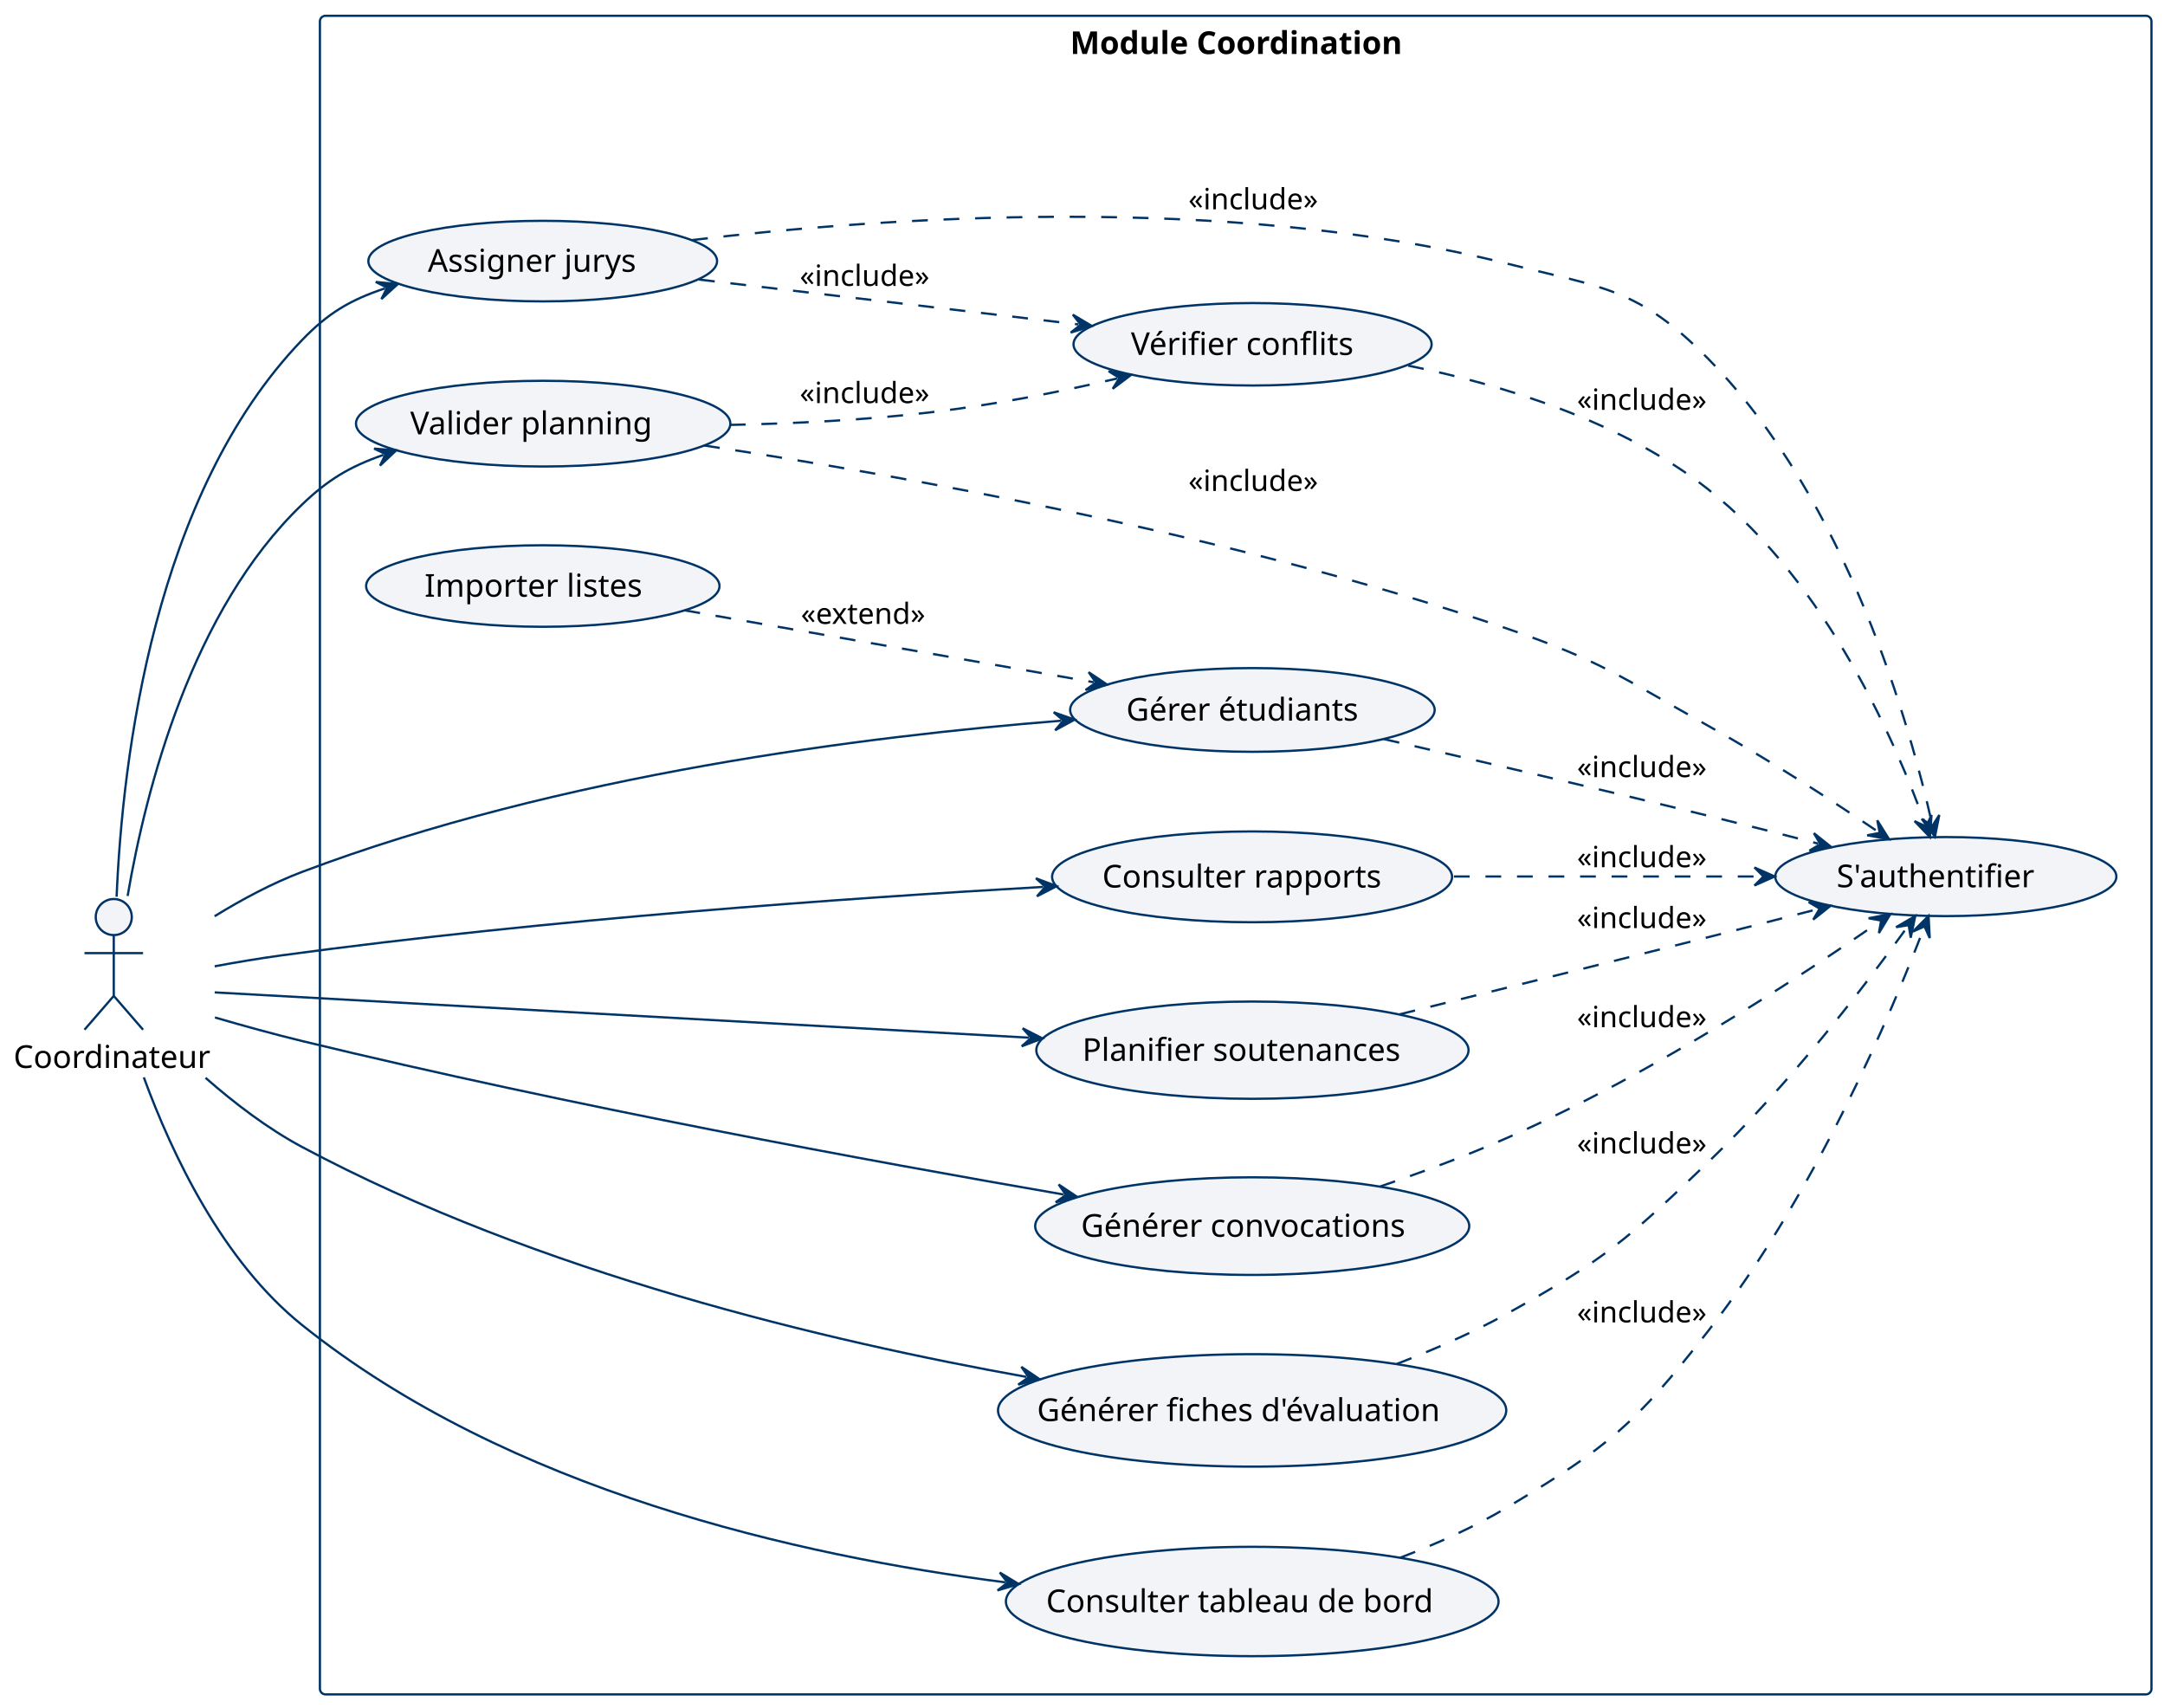
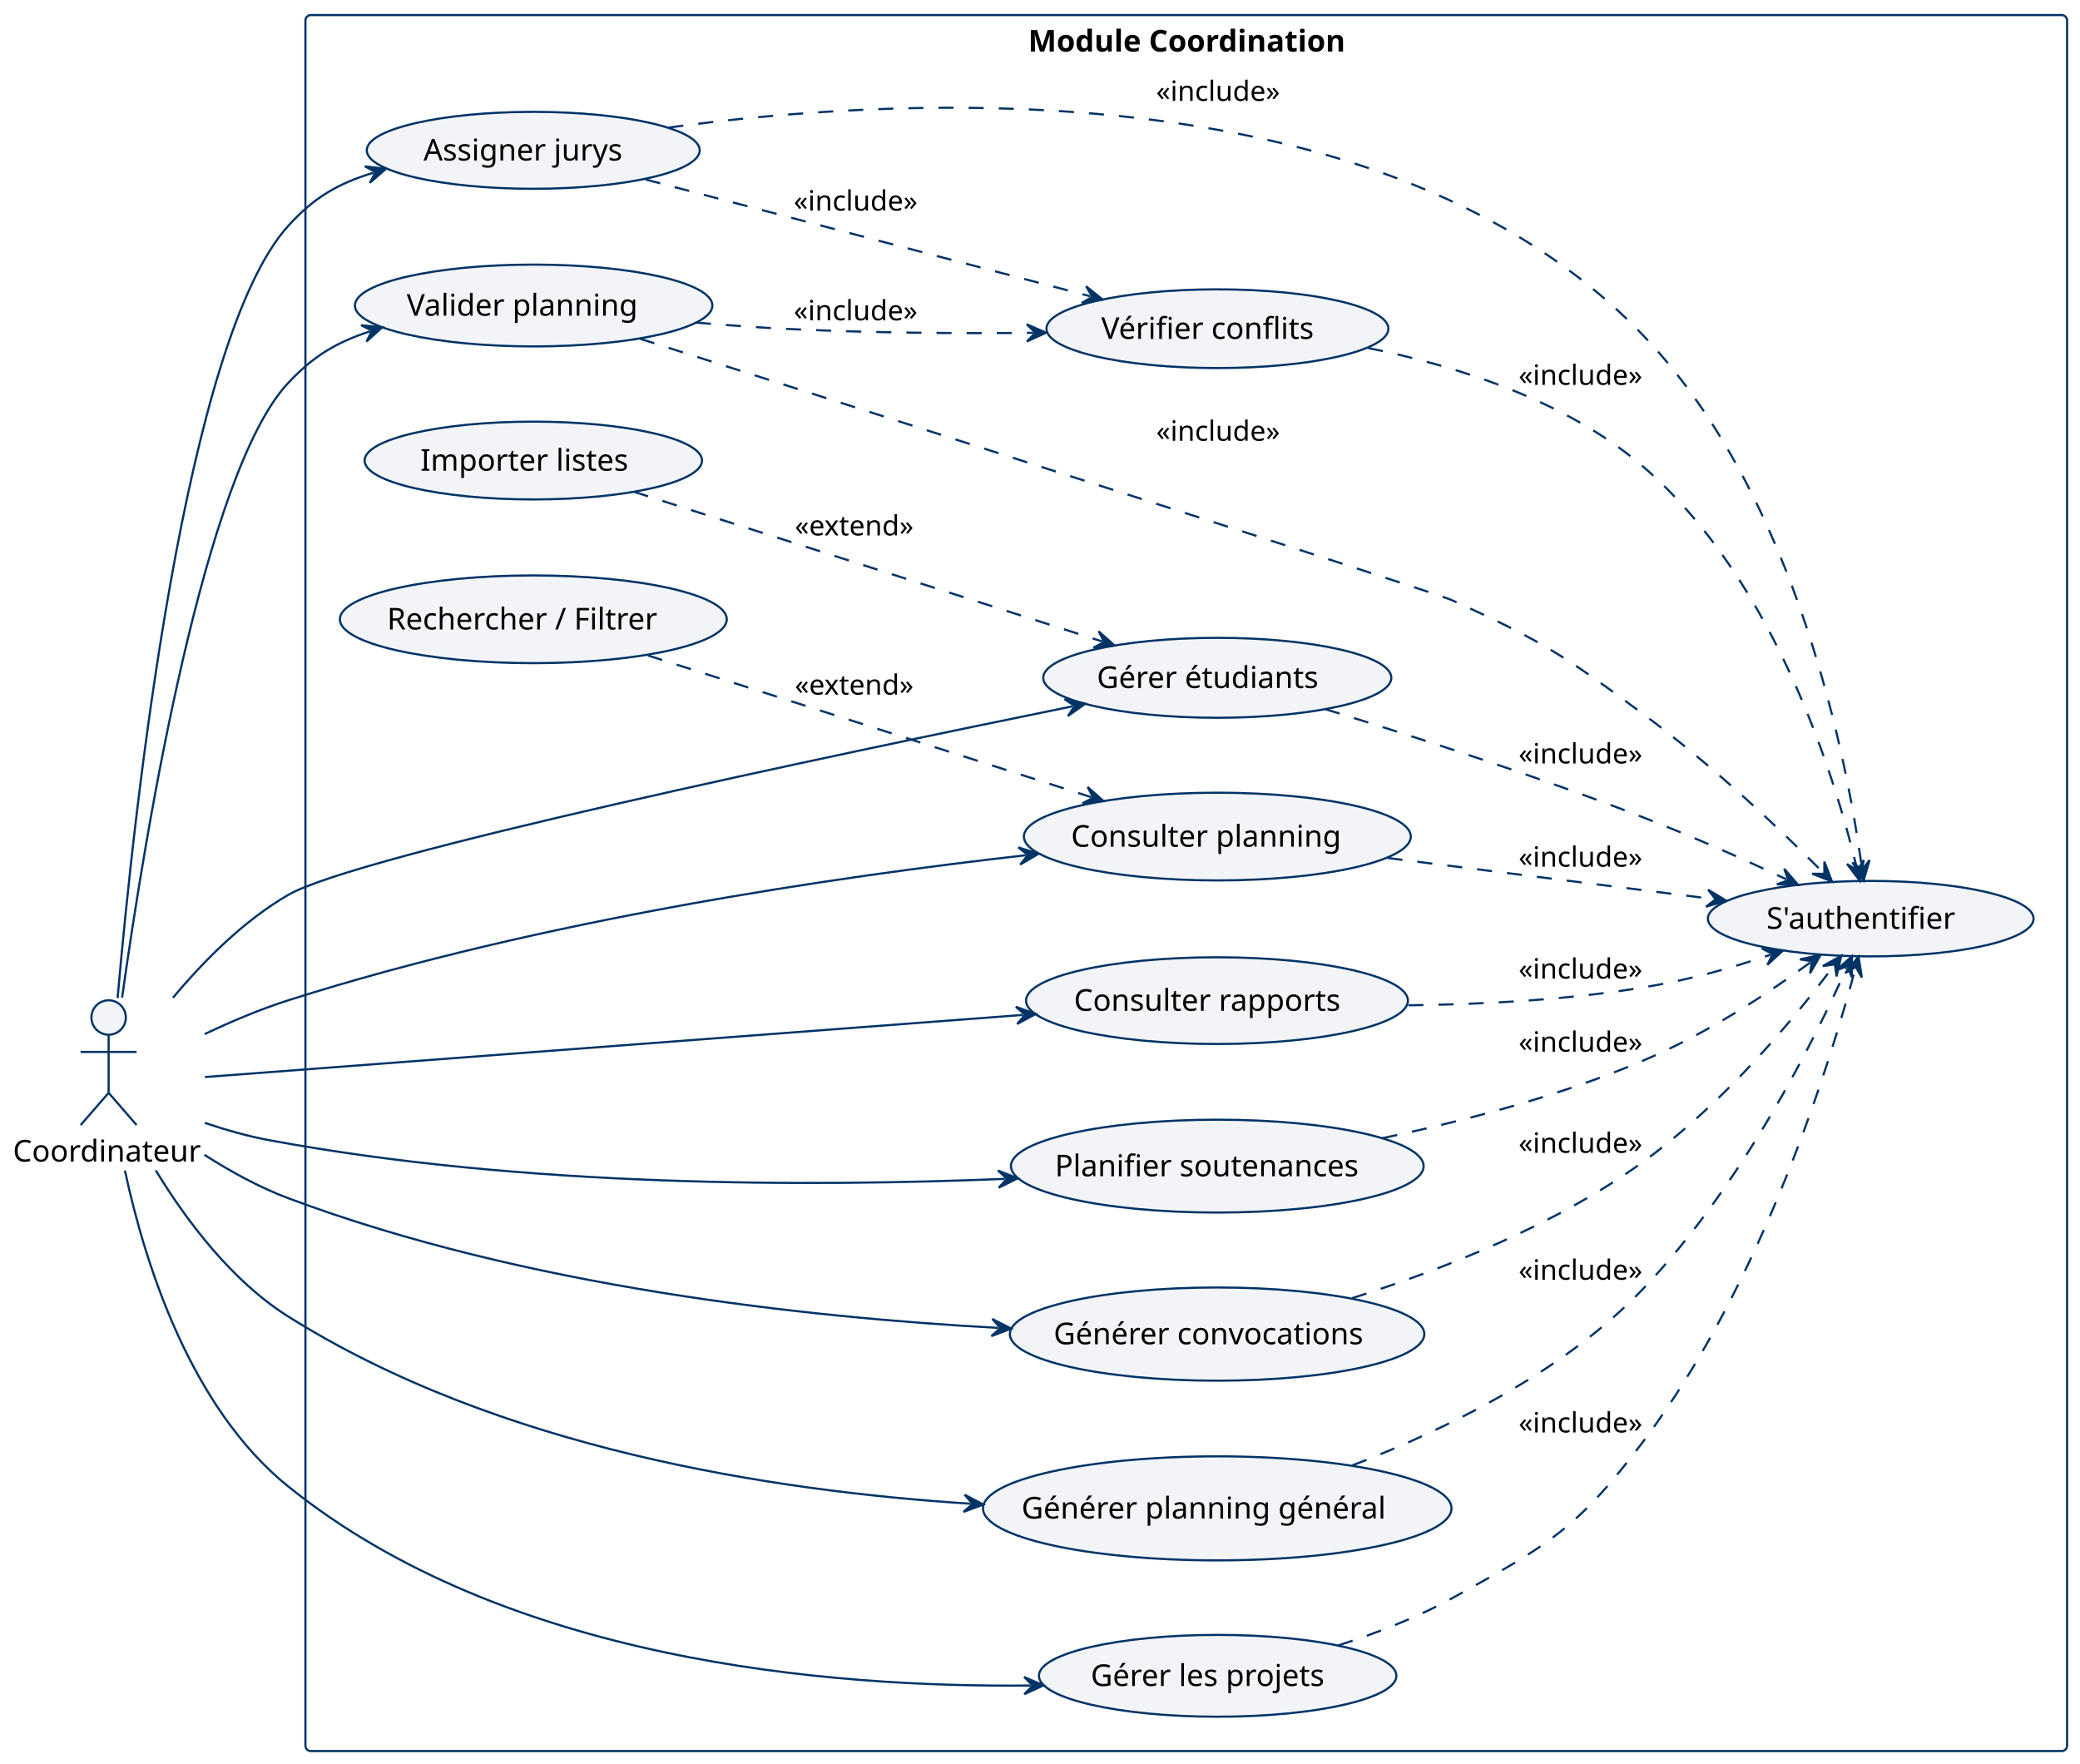
- <svg xmlns="http://www.w3.org/2000/svg" contentStyleType="text/css" height="758px" preserveAspectRatio="none" style="width:961px;height:758px;background:#FFFFFF;" version="1.1" viewBox="0 0 961 758" width="961px" zoomAndPan="magnify">
+ <svg xmlns="http://www.w3.org/2000/svg" contentStyleType="text/css" height="820px" preserveAspectRatio="none" style="width:967px;height:820px;background:#FFFFFF;" version="1.1" viewBox="0 0 967 820" width="967px" zoomAndPan="magnify">
  <defs />
  <g>
    <g id="cluster_Module Coordination">
-       <rect fill="none" height="745" rx="2.5" ry="2.5" style="stroke:#003366;stroke-width:1.0;" width="813" x="142" y="7" />
-       <text fill="#000000" font-family="sans-serif" font-size="14" font-weight="bold" lengthAdjust="spacing" textLength="147" x="475" y="23.966">Module Coordination</text>
+       <rect fill="none" height="807" rx="2.5" ry="2.5" style="stroke:#003366;stroke-width:1.0;" width="819" x="142" y="7" />
+       <text fill="#000000" font-family="sans-serif" font-size="14" font-weight="bold" lengthAdjust="spacing" textLength="147" x="478" y="23.966">Module Coordination</text>
    </g>
    <g id="elem_UC1">
-       <ellipse cx="240.904" cy="115.881" fill="#F2F4F7" rx="77.404" ry="17.881" style="stroke:#003366;stroke-width:1.0;" />
-       <text fill="#000000" font-family="sans-serif" font-size="14" lengthAdjust="spacing" textLength="96" x="189.904" y="120.614">Assigner jurys</text>
+       <ellipse cx="247.904" cy="69.881" fill="#F2F4F7" rx="77.404" ry="17.881" style="stroke:#003366;stroke-width:1.0;" />
+       <text fill="#000000" font-family="sans-serif" font-size="14" lengthAdjust="spacing" textLength="96" x="196.904" y="74.614">Assigner jurys</text>
    </g>
    <g id="elem_UC2">
-       <ellipse cx="555.774" cy="389.155" fill="#F2F4F7" rx="88.774" ry="20.155" style="stroke:#003366;stroke-width:1.0;" />
-       <text fill="#000000" font-family="sans-serif" font-size="14" lengthAdjust="spacing" textLength="127" x="489.274" y="393.888">Consulter rapports</text>
+       <ellipse cx="565.774" cy="465.155" fill="#F2F4F7" rx="88.774" ry="20.155" style="stroke:#003366;stroke-width:1.0;" />
+       <text fill="#000000" font-family="sans-serif" font-size="14" lengthAdjust="spacing" textLength="127" x="499.274" y="469.888">Consulter rapports</text>
    </g>
    <g id="elem_UC3">
-       <ellipse cx="241.099" cy="188.02" fill="#F2F4F7" rx="83.099" ry="19.02" style="stroke:#003366;stroke-width:1.0;" />
-       <text fill="#000000" font-family="sans-serif" font-size="14" lengthAdjust="spacing" textLength="112" x="182.099" y="192.753">Valider planning</text>
+       <ellipse cx="248.099" cy="142.02" fill="#F2F4F7" rx="83.099" ry="19.02" style="stroke:#003366;stroke-width:1.0;" />
+       <text fill="#000000" font-family="sans-serif" font-size="14" lengthAdjust="spacing" textLength="112" x="189.099" y="146.753">Valider planning</text>
    </g>
    <g id="elem_UC4">
-       <ellipse cx="555.926" cy="466.085" fill="#F2F4F7" rx="95.925" ry="21.585" style="stroke:#003366;stroke-width:1.0;" />
-       <text fill="#000000" font-family="sans-serif" font-size="14" lengthAdjust="spacing" textLength="145" x="480.425" y="470.818">Planifier soutenances</text>
+       <ellipse cx="565.926" cy="542.085" fill="#F2F4F7" rx="95.925" ry="21.585" style="stroke:#003366;stroke-width:1.0;" />
+       <text fill="#000000" font-family="sans-serif" font-size="14" lengthAdjust="spacing" textLength="145" x="490.425" y="546.818">Planifier soutenances</text>
    </g>
    <g id="elem_UC5">
-       <ellipse cx="555.832" cy="544.166" fill="#F2F4F7" rx="96.332" ry="21.666" style="stroke:#003366;stroke-width:1.0;" />
-       <text fill="#000000" font-family="sans-serif" font-size="14" lengthAdjust="spacing" textLength="146" x="479.832" y="548.899">Générer convocations</text>
+       <ellipse cx="565.832" cy="620.166" fill="#F2F4F7" rx="96.332" ry="21.666" style="stroke:#003366;stroke-width:1.0;" />
+       <text fill="#000000" font-family="sans-serif" font-size="14" lengthAdjust="spacing" textLength="146" x="489.832" y="624.899">Générer convocations</text>
    </g>
    <g id="elem_UC6">
-       <ellipse cx="555.796" cy="625.959" fill="#F2F4F7" rx="112.796" ry="24.959" style="stroke:#003366;stroke-width:1.0;" />
-       <text fill="#000000" font-family="sans-serif" font-size="14" lengthAdjust="spacing" textLength="185" x="460.296" y="630.692">Générer fiches d'évaluation</text>
+       <ellipse cx="565.905" cy="701.181" fill="#F2F4F7" rx="108.905" ry="24.181" style="stroke:#003366;stroke-width:1.0;" />
+       <text fill="#000000" font-family="sans-serif" font-size="14" lengthAdjust="spacing" textLength="176" x="474.905" y="705.914">Générer planning général</text>
    </g>
    <g id="elem_UC7">
-       <ellipse cx="555.916" cy="315.083" fill="#F2F4F7" rx="80.916" ry="18.583" style="stroke:#003366;stroke-width:1.0;" />
-       <text fill="#000000" font-family="sans-serif" font-size="14" lengthAdjust="spacing" textLength="106" x="499.916" y="319.816">Gérer étudiants</text>
+       <ellipse cx="565.916" cy="315.083" fill="#F2F4F7" rx="80.916" ry="18.583" style="stroke:#003366;stroke-width:1.0;" />
+       <text fill="#000000" font-family="sans-serif" font-size="14" lengthAdjust="spacing" textLength="106" x="509.916" y="319.816">Gérer étudiants</text>
    </g>
    <g id="elem_UC8">
-       <ellipse cx="240.94" cy="260.088" fill="#F2F4F7" rx="78.44" ry="18.088" style="stroke:#003366;stroke-width:1.0;" />
-       <text fill="#000000" font-family="sans-serif" font-size="14" lengthAdjust="spacing" textLength="99" x="188.44" y="264.821">Importer listes</text>
+       <ellipse cx="247.94" cy="214.088" fill="#F2F4F7" rx="78.44" ry="18.088" style="stroke:#003366;stroke-width:1.0;" />
+       <text fill="#000000" font-family="sans-serif" font-size="14" lengthAdjust="spacing" textLength="99" x="195.44" y="218.821">Importer listes</text>
    </g>
-     <g id="elem_Dashboard">
-       <ellipse cx="555.835" cy="710.767" fill="#F2F4F7" rx="109.335" ry="24.267" style="stroke:#003366;stroke-width:1.0;" />
-       <text fill="#000000" font-family="sans-serif" font-size="14" lengthAdjust="spacing" textLength="177" x="464.335" y="715.5">Consulter tableau de bord</text>
+     <g id="elem_UC9">
+       <ellipse cx="565.942" cy="388.888" fill="#F2F4F7" rx="89.942" ry="20.388" style="stroke:#003366;stroke-width:1.0;" />
+       <text fill="#000000" font-family="sans-serif" font-size="14" lengthAdjust="spacing" textLength="130" x="497.942" y="393.621">Consulter planning</text>
+     </g>
+     <g id="elem_UC10">
+       <ellipse cx="247.942" cy="287.888" fill="#F2F4F7" rx="89.942" ry="20.388" style="stroke:#003366;stroke-width:1.0;" />
+       <text fill="#000000" font-family="sans-serif" font-size="14" lengthAdjust="spacing" textLength="130" x="179.942" y="292.621">Rechercher / Filtrer</text>
+     </g>
+     <g id="elem_UC11">
+       <ellipse cx="566.099" cy="779.02" fill="#F2F4F7" rx="83.099" ry="19.02" style="stroke:#003366;stroke-width:1.0;" />
+       <text fill="#000000" font-family="sans-serif" font-size="14" lengthAdjust="spacing" textLength="112" x="507.099" y="783.753">Gérer les projets</text>
    </g>
    <g id="elem_Check">
-       <ellipse cx="555.991" cy="152.798" fill="#F2F4F7" rx="79.491" ry="18.298" style="stroke:#003366;stroke-width:1.0;" />
-       <text fill="#000000" font-family="sans-serif" font-size="14" lengthAdjust="spacing" textLength="102" x="501.991" y="157.531">Vérifier conflits</text>
+       <ellipse cx="565.991" cy="152.798" fill="#F2F4F7" rx="79.491" ry="18.298" style="stroke:#003366;stroke-width:1.0;" />
+       <text fill="#000000" font-family="sans-serif" font-size="14" lengthAdjust="spacing" textLength="102" x="511.991" y="157.531">Vérifier conflits</text>
    </g>
    <g id="elem_Auth">
-       <ellipse cx="863.713" cy="389.043" fill="#F2F4F7" rx="75.713" ry="17.543" style="stroke:#003366;stroke-width:1.0;" />
-       <text fill="#000000" font-family="sans-serif" font-size="14" lengthAdjust="spacing" textLength="91" x="815.213" y="393.776">S'authentifier</text>
+       <ellipse cx="869.713" cy="427.043" fill="#F2F4F7" rx="75.713" ry="17.543" style="stroke:#003366;stroke-width:1.0;" />
+       <text fill="#000000" font-family="sans-serif" font-size="14" lengthAdjust="spacing" textLength="91" x="821.213" y="431.776">S'authentifier</text>
    </g>
    <g id="elem_Coord">
-       <ellipse cx="50.5" cy="407" fill="#F2F4F7" rx="8" ry="8" style="stroke:#003366;stroke-width:1.0;" />
-       <path d="M50.5,415 L50.5,442 M37.5,423 L63.5,423 M50.5,442 L37.5,457 M50.5,442 L63.5,457 " fill="none" style="stroke:#003366;stroke-width:1.0;" />
-       <text fill="#000000" font-family="sans-serif" font-size="14" lengthAdjust="spacing" textLength="89" x="6" y="473.966">Coordinateur</text>
+       <ellipse cx="50.5" cy="473" fill="#F2F4F7" rx="8" ry="8" style="stroke:#003366;stroke-width:1.0;" />
+       <path d="M50.5,481 L50.5,508 M37.5,489 L63.5,489 M50.5,508 L37.5,523 M50.5,508 L63.5,523 " fill="none" style="stroke:#003366;stroke-width:1.0;" />
+       <text fill="#000000" font-family="sans-serif" font-size="14" lengthAdjust="spacing" textLength="89" x="6" y="539.966">Coordinateur</text>
    </g>
    <g id="link_Coord_UC1">
-       <path d="M51.76,397.98 C54.34,336.66 68.23,219.38 134,151 C145.42,139.13 155.245,133.17 170.885,127.98 " fill="none" id="Coord-to-UC1" style="stroke:#003366;stroke-width:1.0;" />
-       <polygon fill="#003366" points="176.58,126.09,166.778,125.128,171.834,127.665,169.298,132.721,176.58,126.09" style="stroke:#003366;stroke-width:1.0;" />
+       <path d="M54.67,463.95 C62.61,373.59 86.21,157.63 134,105 C145.87,91.92 156.784,85.44 173.664,80.26 " fill="none" id="Coord-to-UC1" style="stroke:#003366;stroke-width:1.0;" />
+       <polygon fill="#003366" points="179.4,78.5,169.623,77.316,174.62,79.967,171.97,84.964,179.4,78.5" style="stroke:#003366;stroke-width:1.0;" />
    </g>
    <g id="link_Coord_UC2">
-       <path d="M95.29,428.86 C105.04,427.05 115.35,425.31 125,424 C243.75,407.9 376.04,398.603 463.05,393.623 " fill="none" id="Coord-to-UC2" style="stroke:#003366;stroke-width:1.0;" />
-       <polygon fill="#003366" points="469.04,393.28,459.826,389.801,464.048,393.566,460.283,397.788,469.04,393.28" style="stroke:#003366;stroke-width:1.0;" />
+       <path d="M95.28,500.67 C180.77,494.18 365.207,480.174 475.557,471.794 " fill="none" id="Coord-to-UC2" style="stroke:#003366;stroke-width:1.0;" />
+       <polygon fill="#003366" points="481.54,471.34,472.263,468.033,476.554,471.719,472.869,476.01,481.54,471.34" style="stroke:#003366;stroke-width:1.0;" />
    </g>
    <g id="link_Coord_UC3">
-       <path d="M56.65,397.65 C64.81,349.87 85.17,270.88 134,224 C145.57,212.89 155.028,207.194 170.208,201.874 " fill="none" id="Coord-to-UC3" style="stroke:#003366;stroke-width:1.0;" />
-       <polygon fill="#003366" points="175.87,199.89,166.054,199.092,171.151,201.544,168.699,206.642,175.87,199.89" style="stroke:#003366;stroke-width:1.0;" />
+       <path d="M56.76,463.75 C67.68,386.05 95.09,219.34 134,178 C145.64,165.63 155.824,159.385 171.994,154.035 " fill="none" id="Coord-to-UC3" style="stroke:#003366;stroke-width:1.0;" />
+       <polygon fill="#003366" points="177.69,152.15,167.889,151.179,172.943,153.721,170.402,158.775,177.69,152.15" style="stroke:#003366;stroke-width:1.0;" />
    </g>
    <g id="link_Coord_UC4">
-       <path d="M95.3,440.44 C176.89,444.97 347.719,454.477 456.729,460.537 " fill="none" id="Coord-to-UC4" style="stroke:#003366;stroke-width:1.0;" />
-       <polygon fill="#003366" points="462.72,460.87,453.956,456.377,457.728,460.592,453.512,464.364,462.72,460.87" style="stroke:#003366;stroke-width:1.0;" />
+       <path d="M95.19,521.97 C104.86,525.23 115.15,528.17 125,530 C243.71,552.05 377.495,551.697 467.125,548.007 " fill="none" id="Coord-to-UC4" style="stroke:#003366;stroke-width:1.0;" />
+       <polygon fill="#003366" points="473.12,547.76,463.963,544.134,468.124,547.966,464.292,552.127,473.12,547.76" style="stroke:#003366;stroke-width:1.0;" />
    </g>
    <g id="link_Coord_UC5">
-       <path d="M95.4,451.57 C107.82,455.19 121.39,458.94 134,462 C253.23,490.89 387.447,515.54 472.197,530.16 " fill="none" id="Coord-to-UC5" style="stroke:#003366;stroke-width:1.0;" />
-       <polygon fill="#003366" points="478.11,531.18,469.921,525.708,473.183,530.33,468.561,533.592,478.11,531.18" style="stroke:#003366;stroke-width:1.0;" />
+       <path d="M95.04,536.84 C107.12,544.56 120.61,551.99 134,557 C244.66,598.41 374.809,612.413 464.099,617.293 " fill="none" id="Coord-to-UC5" style="stroke:#003366;stroke-width:1.0;" />
+       <polygon fill="#003366" points="470.09,617.62,461.322,613.135,465.098,617.347,460.885,621.123,470.09,617.62" style="stroke:#003366;stroke-width:1.0;" />
    </g>
    <g id="link_Coord_UC6">
-       <path d="M91.24,478.36 C104.03,489.58 118.83,500.89 134,509 C238.87,565.05 367.254,595.273 455.614,611.093 " fill="none" id="Coord-to-UC6" style="stroke:#003366;stroke-width:1.0;" />
-       <polygon fill="#003366" points="461.52,612.15,453.366,606.626,456.598,611.269,451.956,614.501,461.52,612.15" style="stroke:#003366;stroke-width:1.0;" />
+       <path d="M72.42,544.07 C86.68,567.45 107.73,595.49 134,612 C232.01,673.59 358.973,693.063 451.183,699.023 " fill="none" id="Coord-to-UC6" style="stroke:#003366;stroke-width:1.0;" />
+       <polygon fill="#003366" points="457.17,699.41,448.447,694.838,452.18,699.087,447.931,702.821,457.17,699.41" style="stroke:#003366;stroke-width:1.0;" />
    </g>
    <g id="link_Coord_UC7">
-       <path d="M95.26,406.64 C107.34,399.21 120.77,392 134,387 C248.61,343.66 384.699,326.747 471.019,319.867 " fill="none" id="Coord-to-UC7" style="stroke:#003366;stroke-width:1.0;" />
-       <polygon fill="#003366" points="477,319.39,467.711,316.118,472.016,319.787,468.346,324.092,477,319.39" style="stroke:#003366;stroke-width:1.0;" />
+       <path d="M80.41,463.83 C94.71,446.7 113.33,427.94 134,416 C166.02,397.5 387.711,350.906 498.63,328.336 " fill="none" id="Coord-to-UC7" style="stroke:#003366;stroke-width:1.0;" />
+       <polygon fill="#003366" points="504.51,327.14,494.893,325.015,499.61,328.137,496.488,332.854,504.51,327.14" style="stroke:#003366;stroke-width:1.0;" />
    </g>
-     <g id="link_Coord_Dashboard">
-       <path d="M63.84,478.16 C76.29,512.15 98.76,559.73 134,588 C225.77,661.62 354.159,690.414 446.259,702.274 " fill="none" id="Coord-to-Dashboard" style="stroke:#003366;stroke-width:1.0;" />
-       <polygon fill="#003366" points="452.21,703.04,443.795,697.923,447.251,702.401,442.773,705.858,452.21,703.04" style="stroke:#003366;stroke-width:1.0;" />
+     <g id="link_Coord_UC9">
+       <path d="M95.15,480.71 C107.45,474.89 121.02,469.13 134,465 C252.2,427.39 388.958,407.515 476.858,397.565 " fill="none" id="Coord-to-UC9" style="stroke:#003366;stroke-width:1.0;" />
+       <polygon fill="#003366" points="482.82,396.89,473.427,393.928,477.852,397.452,474.327,401.877,482.82,396.89" style="stroke:#003366;stroke-width:1.0;" />
+     </g>
+     <g id="link_Coord_UC11">
+       <path d="M58.08,544.16 C67.32,587.2 88.41,654.26 134,691 C234.79,772.23 385.06,784.534 479.15,783.534 " fill="none" id="Coord-to-UC11" style="stroke:#003366;stroke-width:1.0;" />
+       <polygon fill="#003366" points="485.15,783.47,476.108,779.566,480.15,783.523,476.193,787.565,485.15,783.47" style="stroke:#003366;stroke-width:1.0;" />
    </g>
    <g id="link_UC8_UC7">
-       <path d="M303.84,270.87 C358.09,280.4 430.741,293.161 485.501,302.791 " fill="none" id="UC8-to-UC7" style="stroke:#003366;stroke-width:1.0;stroke-dasharray:7.0,7.0;" />
-       <polygon fill="#003366" points="491.41,303.83,483.239,298.332,486.486,302.964,481.853,306.211,491.41,303.83" style="stroke:#003366;stroke-width:1.0;" />
-       <text fill="#000000" font-family="sans-serif" font-size="13" lengthAdjust="spacing" textLength="56" x="355.5" y="276.897">«extend»</text>
+       <path d="M294.61,228.58 C354.18,247.62 452.215,278.954 512.395,298.184 " fill="none" id="UC8-to-UC7" style="stroke:#003366;stroke-width:1.0;stroke-dasharray:7.0,7.0;" />
+       <polygon fill="#003366" points="518.11,300.01,510.755,293.46,513.347,298.488,508.32,301.081,518.11,300.01" style="stroke:#003366;stroke-width:1.0;" />
+       <text fill="#000000" font-family="sans-serif" font-size="13" lengthAdjust="spacing" textLength="56" x="369.5" y="248.897">«extend»</text>
+     </g>
+     <g id="link_UC10_UC9">
+       <path d="M301.18,304.68 C359.82,323.42 448.725,351.833 507.285,370.553 " fill="none" id="UC10-to-UC9" style="stroke:#003366;stroke-width:1.0;stroke-dasharray:7.0,7.0;" />
+       <polygon fill="#003366" points="513,372.38,505.645,365.829,508.237,370.858,503.209,373.45,513,372.38" style="stroke:#003366;stroke-width:1.0;" />
+       <text fill="#000000" font-family="sans-serif" font-size="13" lengthAdjust="spacing" textLength="56" x="369.5" y="322.897">«extend»</text>
    </g>
    <g id="link_UC1_Check">
-       <path d="M310.3,124.07 C361.93,130.18 426.601,137.826 478.721,143.986 " fill="none" id="UC1-to-Check" style="stroke:#003366;stroke-width:1.0;stroke-dasharray:7.0,7.0;" />
-       <polygon fill="#003366" points="484.68,144.69,476.212,139.661,479.715,144.103,475.273,147.606,484.68,144.69" style="stroke:#003366;stroke-width:1.0;" />
-       <text fill="#000000" font-family="sans-serif" font-size="13" lengthAdjust="spacing" textLength="57" x="355" y="126.897">«include»</text>
+       <path d="M300.12,83.43 C358.55,98.77 447.887,122.235 506.837,137.725 " fill="none" id="UC1-to-Check" style="stroke:#003366;stroke-width:1.0;stroke-dasharray:7.0,7.0;" />
+       <polygon fill="#003366" points="512.64,139.25,504.952,133.094,507.804,137.979,502.919,140.831,512.64,139.25" style="stroke:#003366;stroke-width:1.0;" />
+       <text fill="#000000" font-family="sans-serif" font-size="13" lengthAdjust="spacing" textLength="57" x="369" y="97.897">«include»</text>
    </g>
    <g id="link_UC3_Check">
-       <path d="M323.98,188.58 C352.27,187.99 384.1,186.45 413,183 C442.65,179.46 469.426,174.129 495.926,167.969 " fill="none" id="UC3-to-Check" style="stroke:#003366;stroke-width:1.0;stroke-dasharray:7.0,7.0;" />
-       <polygon fill="#003366" points="501.77,166.61,492.098,164.752,496.9,167.742,493.909,172.544,501.77,166.61" style="stroke:#003366;stroke-width:1.0;" />
-       <text fill="#000000" font-family="sans-serif" font-size="13" lengthAdjust="spacing" textLength="57" x="355" y="178.897">«include»</text>
+       <path d="M323.52,149.95 C338.24,151.22 353.6,152.34 368,153 C406.95,154.8 444.27,155.045 480.35,154.715 " fill="none" id="UC3-to-Check" style="stroke:#003366;stroke-width:1.0;stroke-dasharray:7.0,7.0;" />
+       <polygon fill="#003366" points="486.35,154.66,477.314,150.743,481.35,154.706,477.387,158.742,486.35,154.66" style="stroke:#003366;stroke-width:1.0;" />
+       <text fill="#000000" font-family="sans-serif" font-size="13" lengthAdjust="spacing" textLength="57" x="369" y="148.897">«include»</text>
    </g>
    <g id="link_Check_Auth">
-       <path d="M625.1,162.27 C666.96,170.79 719.72,186.89 758,217 C811.55,259.13 842.115,331.226 854.615,365.886 " fill="none" id="Check-to-Auth" style="stroke:#003366;stroke-width:1.0;stroke-dasharray:7.0,7.0;" />
-       <polygon fill="#003366" points="856.65,371.53,857.36,361.707,854.954,366.827,849.834,364.421,856.65,371.53" style="stroke:#003366;stroke-width:1.0;" />
-       <text fill="#000000" font-family="sans-serif" font-size="13" lengthAdjust="spacing" textLength="57" x="700" y="181.897">«include»</text>
+       <path d="M636.05,161.78 C677.19,170.08 728.19,186.12 764,217 C825.99,270.45 853.658,363.596 863.288,403.656 " fill="none" id="Check-to-Auth" style="stroke:#003366;stroke-width:1.0;stroke-dasharray:7.0,7.0;" />
+       <polygon fill="#003366" points="864.69,409.49,866.476,399.804,863.521,404.628,858.697,401.674,864.69,409.49" style="stroke:#003366;stroke-width:1.0;" />
+       <text fill="#000000" font-family="sans-serif" font-size="13" lengthAdjust="spacing" textLength="57" x="706" y="178.897">«include»</text>
    </g>
    <g id="link_UC1_Auth">
-       <path d="M307.22,106.54 C392.02,96.4 544.07,85.65 669,117 C711.42,127.64 727.3,127.85 758,159 C820.35,222.25 848.124,323.496 857.564,365.496 " fill="none" id="UC1-to-Auth" style="stroke:#003366;stroke-width:1.0;stroke-dasharray:7.0,7.0;" />
-       <polygon fill="#003366" points="858.88,371.35,860.809,361.692,857.784,366.472,853.004,363.446,858.88,371.35" style="stroke:#003366;stroke-width:1.0;" />
-       <text fill="#000000" font-family="sans-serif" font-size="13" lengthAdjust="spacing" textLength="57" x="527.5" y="92.897">«include»</text>
+       <path d="M310.74,59.32 C419.54,44.4 645.14,31.67 764,156 C836.13,231.45 859.126,356.125 865.596,403.365 " fill="none" id="UC1-to-Auth" style="stroke:#003366;stroke-width:1.0;stroke-dasharray:7.0,7.0;" />
+       <polygon fill="#003366" points="866.41,409.31,869.152,399.851,865.731,404.356,861.226,400.936,866.41,409.31" style="stroke:#003366;stroke-width:1.0;" />
+       <text fill="#000000" font-family="sans-serif" font-size="13" lengthAdjust="spacing" textLength="57" x="537.5" y="46.897">«include»</text>
    </g>
    <g id="link_UC2_Auth">
-       <path d="M645.36,389 C690.48,389 738.76,389 781.77,389 " fill="none" id="UC2-to-Auth" style="stroke:#003366;stroke-width:1.0;stroke-dasharray:7.0,7.0;" />
-       <polygon fill="#003366" points="787.77,389,778.77,385,782.77,389,778.77,393,787.77,389" style="stroke:#003366;stroke-width:1.0;" />
-       <text fill="#000000" font-family="sans-serif" font-size="13" lengthAdjust="spacing" textLength="57" x="700" y="384.897">«include»</text>
+       <path d="M654.77,467.32 C689.04,466.92 728.55,464.86 764,459 C785.9,455.38 803.926,450.301 823.216,443.781 " fill="none" id="UC2-to-Auth" style="stroke:#003366;stroke-width:1.0;stroke-dasharray:7.0,7.0;" />
+       <polygon fill="#003366" points="828.9,441.86,819.093,440.952,824.163,443.461,821.655,448.531,828.9,441.86" style="stroke:#003366;stroke-width:1.0;" />
+       <text fill="#000000" font-family="sans-serif" font-size="13" lengthAdjust="spacing" textLength="57" x="706" y="454.897">«include»</text>
    </g>
    <g id="link_UC3_Auth">
-       <path d="M312.54,197.71 C398.36,210.74 546.92,237.18 669,279 C710.56,293.24 719.66,300.55 758,322 C786.4,337.89 812.68,354.978 833.54,369.088 " fill="none" id="UC3-to-Auth" style="stroke:#003366;stroke-width:1.0;stroke-dasharray:7.0,7.0;" />
-       <polygon fill="#003366" points="838.51,372.45,833.296,364.094,834.369,369.649,828.814,370.721,838.51,372.45" style="stroke:#003366;stroke-width:1.0;" />
-       <text fill="#000000" font-family="sans-serif" font-size="13" lengthAdjust="spacing" textLength="57" x="527.5" y="217.897">«include»</text>
+       <path d="M297.49,157.44 C407.28,192.41 666.08,274.97 675,279 C716.96,297.95 727,304.6 764,332 C797.1,356.52 827.522,385.523 847.442,405.483 " fill="none" id="UC3-to-Auth" style="stroke:#003366;stroke-width:1.0;stroke-dasharray:7.0,7.0;" />
+       <polygon fill="#003366" points="851.68,409.73,848.154,400.534,848.148,406.191,842.491,406.185,851.68,409.73" style="stroke:#003366;stroke-width:1.0;" />
+       <text fill="#000000" font-family="sans-serif" font-size="13" lengthAdjust="spacing" textLength="57" x="537.5" y="204.897">«include»</text>
    </g>
    <g id="link_UC4_Auth">
-       <path d="M621.31,450.16 C660.78,440.4 712.34,427.58 758,416 C775.8,411.49 789.481,407.973 806.751,403.503 " fill="none" id="UC4-to-Auth" style="stroke:#003366;stroke-width:1.0;stroke-dasharray:7.0,7.0;" />
-       <polygon fill="#003366" points="812.56,402,802.845,400.383,807.72,403.253,804.849,408.127,812.56,402" style="stroke:#003366;stroke-width:1.0;" />
-       <text fill="#000000" font-family="sans-serif" font-size="13" lengthAdjust="spacing" textLength="57" x="700" y="411.897">«include»</text>
+       <path d="M642.73,529.07 C680.15,521.22 725.43,509.47 764,493 C794.39,480.02 821.183,462.317 841.573,447.437 " fill="none" id="UC4-to-Auth" style="stroke:#003366;stroke-width:1.0;stroke-dasharray:7.0,7.0;" />
+       <polygon fill="#003366" points="846.42,443.9,836.792,445.974,842.381,446.848,841.508,452.437,846.42,443.9" style="stroke:#003366;stroke-width:1.0;" />
+       <text fill="#000000" font-family="sans-serif" font-size="13" lengthAdjust="spacing" textLength="57" x="706" y="488.897">«include»</text>
    </g>
    <g id="link_UC5_Auth">
-       <path d="M612.65,526.58 C630.85,520.36 651,512.93 669,505 C733.88,476.43 798.824,433.696 834.184,409.106 " fill="none" id="UC5-to-Auth" style="stroke:#003366;stroke-width:1.0;stroke-dasharray:7.0,7.0;" />
-       <polygon fill="#003366" points="839.11,405.68,829.437,407.534,835.005,408.535,834.005,414.102,839.11,405.68" style="stroke:#003366;stroke-width:1.0;" />
-       <text fill="#000000" font-family="sans-serif" font-size="13" lengthAdjust="spacing" textLength="57" x="700" y="455.897">«include»</text>
+       <path d="M628.6,603.47 C669.54,590.54 723.08,569.72 764,540 C802.49,512.05 834.367,473.138 852.427,449.088 " fill="none" id="UC5-to-Auth" style="stroke:#003366;stroke-width:1.0;stroke-dasharray:7.0,7.0;" />
+       <polygon fill="#003366" points="856.03,444.29,847.427,449.085,853.028,448.288,853.824,453.889,856.03,444.29" style="stroke:#003366;stroke-width:1.0;" />
+       <text fill="#000000" font-family="sans-serif" font-size="13" lengthAdjust="spacing" textLength="57" x="706" y="535.897">«include»</text>
    </g>
    <g id="link_UC6_Auth">
-       <path d="M620.01,605.33 C636.38,599.02 653.7,591.48 669,583 C712.31,559.01 722.24,550.25 758,516 C795.12,480.45 828.19,436.976 846.64,411.396 " fill="none" id="UC6-to-Auth" style="stroke:#003366;stroke-width:1.0;stroke-dasharray:7.0,7.0;" />
-       <polygon fill="#003366" points="850.15,406.53,841.641,411.49,847.225,410.585,848.129,416.169,850.15,406.53" style="stroke:#003366;stroke-width:1.0;" />
-       <text fill="#000000" font-family="sans-serif" font-size="13" lengthAdjust="spacing" textLength="57" x="700" y="511.897">«include»</text>
+       <path d="M628.77,681.18 C671.36,664.86 726.78,638.02 764,599 C810.42,550.33 843.663,483.074 858.513,449.984 " fill="none" id="UC6-to-Auth" style="stroke:#003366;stroke-width:1.0;stroke-dasharray:7.0,7.0;" />
+       <polygon fill="#003366" points="860.97,444.51,853.636,451.083,858.923,449.072,860.934,454.359,860.97,444.51" style="stroke:#003366;stroke-width:1.0;" />
+       <text fill="#000000" font-family="sans-serif" font-size="13" lengthAdjust="spacing" textLength="57" x="706" y="594.897">«include»</text>
    </g>
    <g id="link_UC7_Auth">
-       <path d="M614.27,328.02 C654.53,337.26 709.63,350.1 758,362 C775.92,366.41 789.712,369.913 807.052,374.413 " fill="none" id="UC7-to-Auth" style="stroke:#003366;stroke-width:1.0;stroke-dasharray:7.0,7.0;" />
-       <polygon fill="#003366" points="812.86,375.92,805.153,369.788,808.02,374.664,803.144,377.531,812.86,375.92" style="stroke:#003366;stroke-width:1.0;" />
-       <text fill="#000000" font-family="sans-serif" font-size="13" lengthAdjust="spacing" textLength="57" x="700" y="344.897">«include»</text>
+       <path d="M616.07,329.64 C656.24,341.98 714.32,360.69 764,380 C788.48,389.51 810.058,399.161 830.498,408.752 " fill="none" id="UC7-to-Auth" style="stroke:#003366;stroke-width:1.0;stroke-dasharray:7.0,7.0;" />
+       <polygon fill="#003366" points="835.93,411.3,829.481,403.856,831.404,409.176,826.083,411.099,835.93,411.3" style="stroke:#003366;stroke-width:1.0;" />
+       <text fill="#000000" font-family="sans-serif" font-size="13" lengthAdjust="spacing" textLength="57" x="706" y="354.897">«include»</text>
    </g>
-     <g id="link_Dashboard_Auth">
-       <path d="M621.64,691.28 C637.64,685.19 654.39,677.74 669,669 C714.13,641.99 725.57,632.41 758,591 C805.95,529.76 839.842,448.752 853.902,412.082 " fill="none" id="Dashboard-to-Auth" style="stroke:#003366;stroke-width:1.0;stroke-dasharray:7.0,7.0;" />
-       <polygon fill="#003366" points="856.05,406.48,849.093,413.451,854.26,411.149,856.563,416.315,856.05,406.48" style="stroke:#003366;stroke-width:1.0;" />
-       <text fill="#000000" font-family="sans-serif" font-size="13" lengthAdjust="spacing" textLength="57" x="700" y="586.897">«include»</text>
+     <g id="link_UC9_Auth">
+       <path d="M645.04,398.84 C693.89,404.99 750.187,412.091 796.577,417.931 " fill="none" id="UC9-to-Auth" style="stroke:#003366;stroke-width:1.0;stroke-dasharray:7.0,7.0;" />
+       <polygon fill="#003366" points="802.53,418.68,794.1,413.587,797.569,418.055,793.101,421.524,802.53,418.68" style="stroke:#003366;stroke-width:1.0;" />
+       <text fill="#000000" font-family="sans-serif" font-size="13" lengthAdjust="spacing" textLength="57" x="706" y="402.897">«include»</text>
+     </g>
+     <g id="link_UC11_Auth">
+       <path d="M622.19,764.87 C639.65,759.29 658.65,752.03 675,743 C719.79,718.28 733.24,710.88 764,670 C819.91,595.69 851.2,492.686 862.49,450.466 " fill="none" id="UC11-to-Auth" style="stroke:#003366;stroke-width:1.0;stroke-dasharray:7.0,7.0;" />
+       <polygon fill="#003366" points="864.04,444.67,857.851,452.331,862.748,449.5,865.579,454.398,864.04,444.67" style="stroke:#003366;stroke-width:1.0;" />
+       <text fill="#000000" font-family="sans-serif" font-size="13" lengthAdjust="spacing" textLength="57" x="706" y="665.897">«include»</text>
    </g>
  </g>
</svg>
